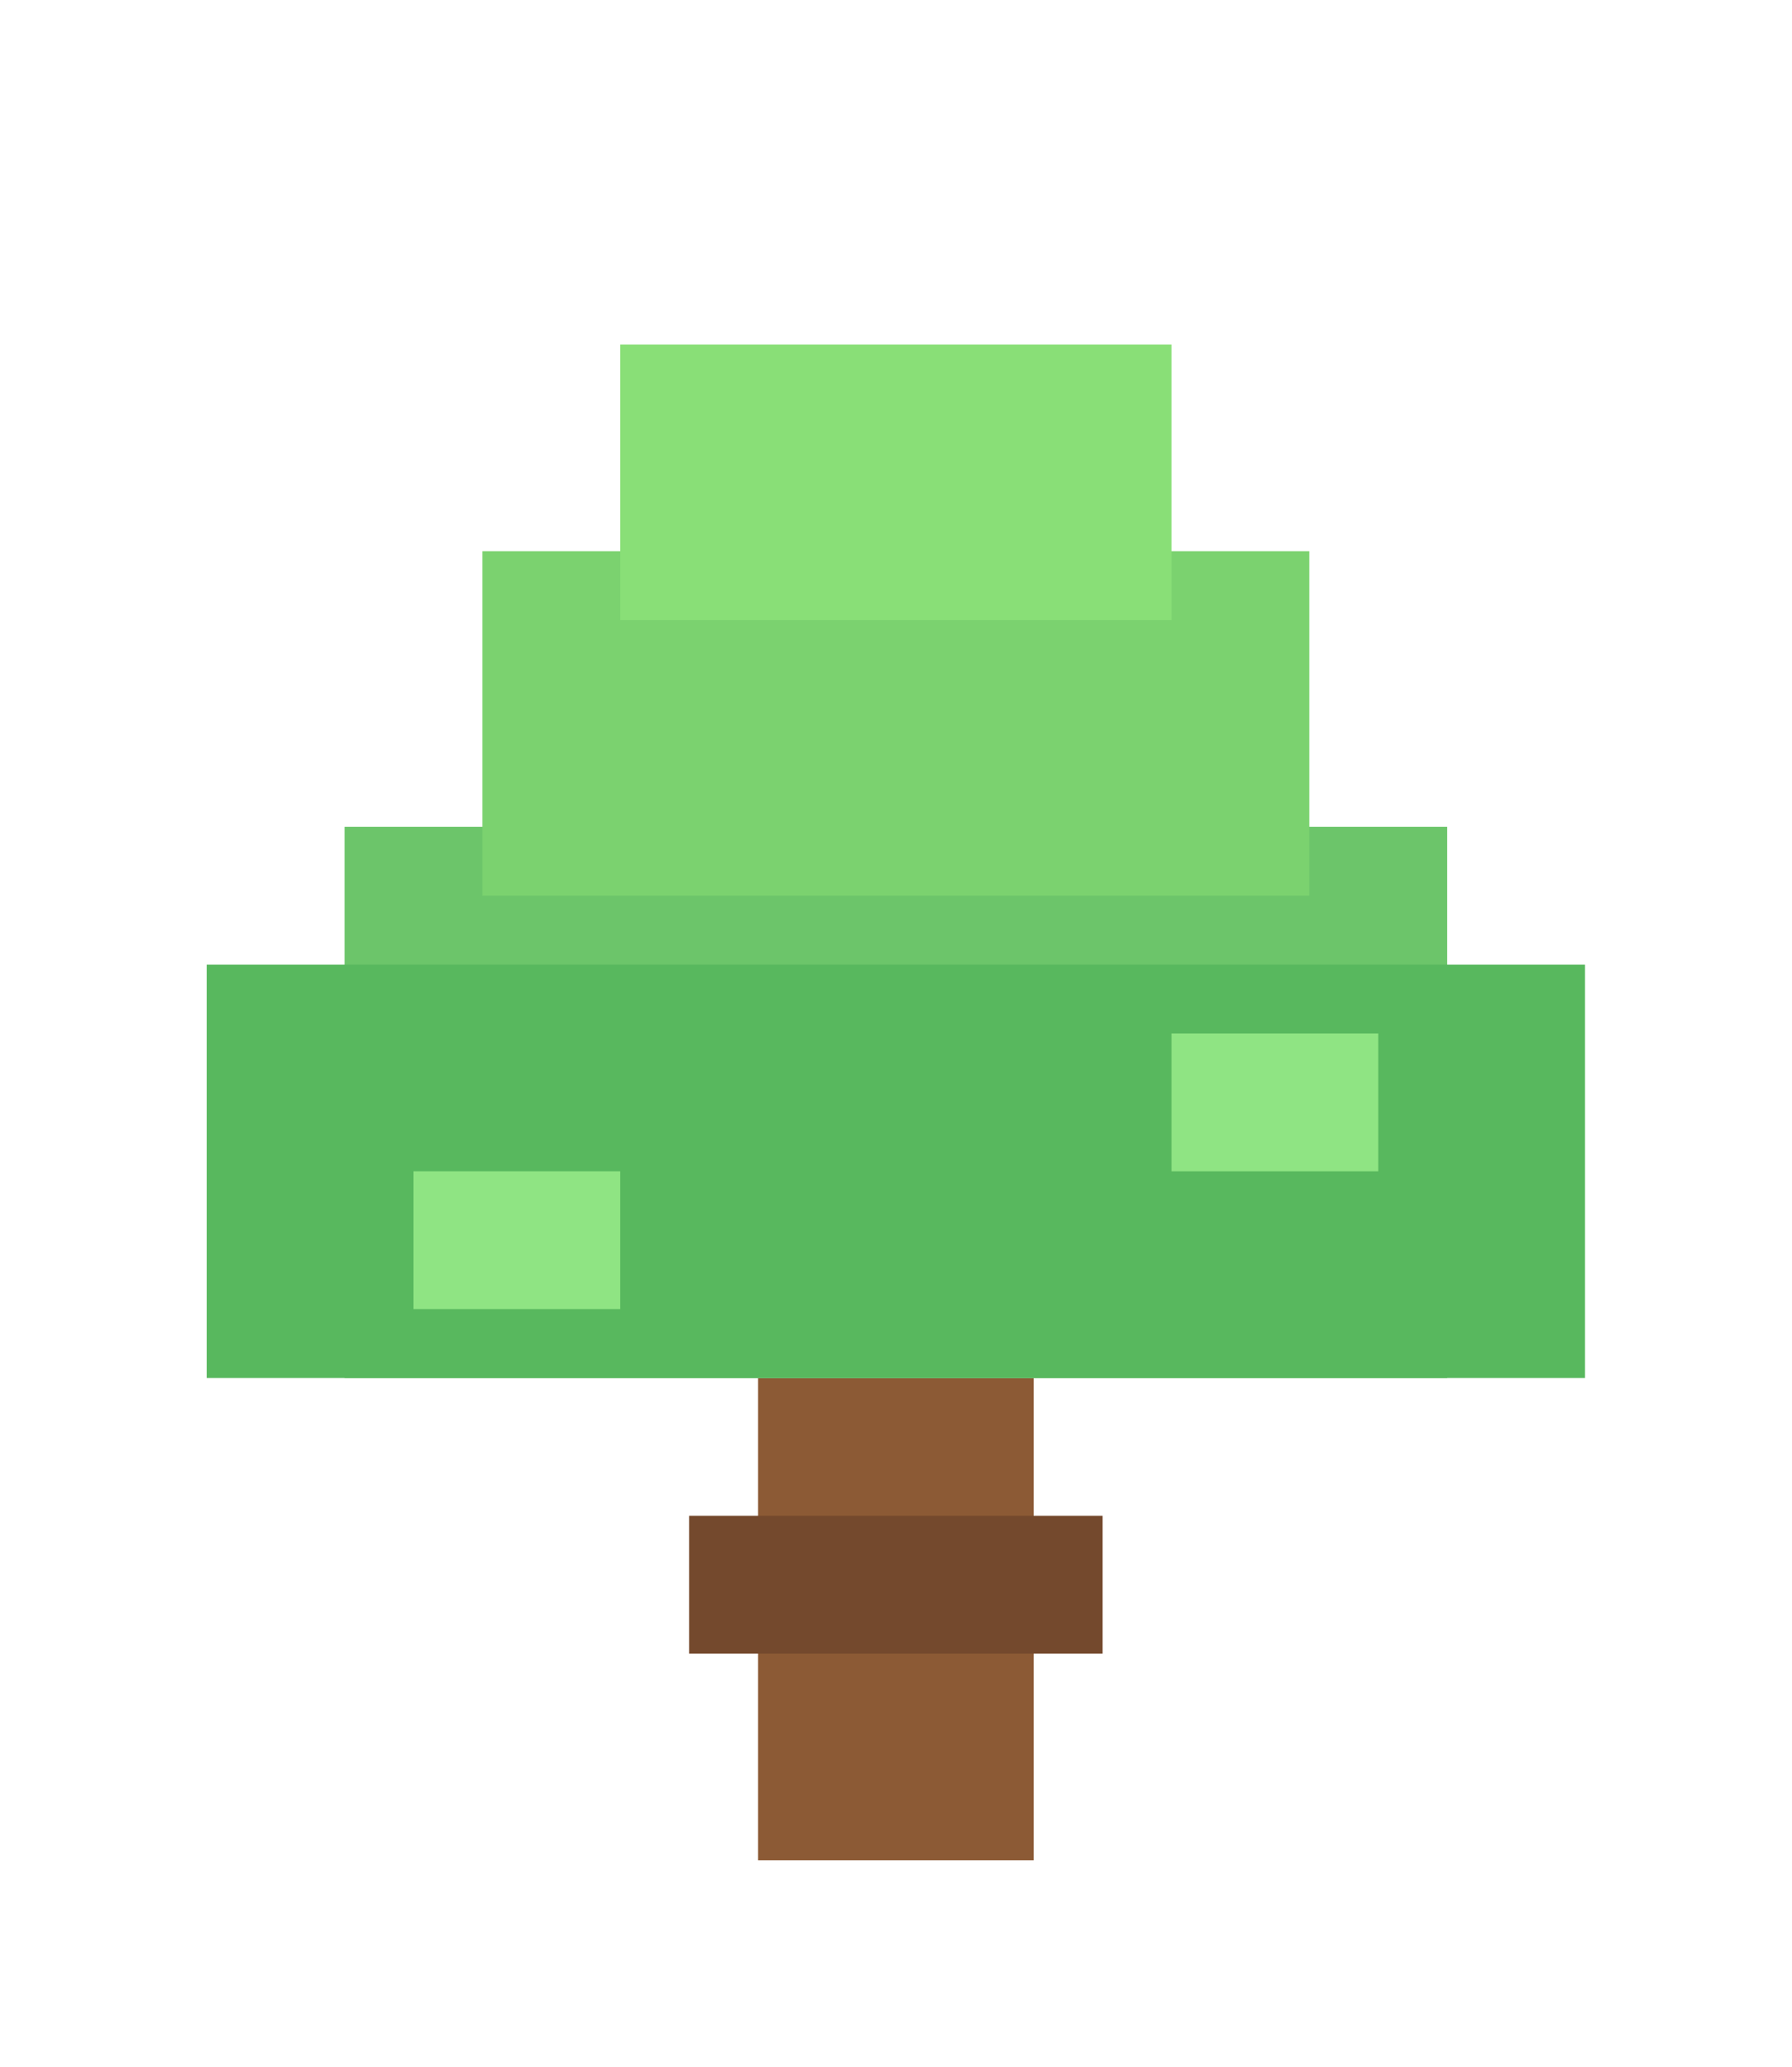
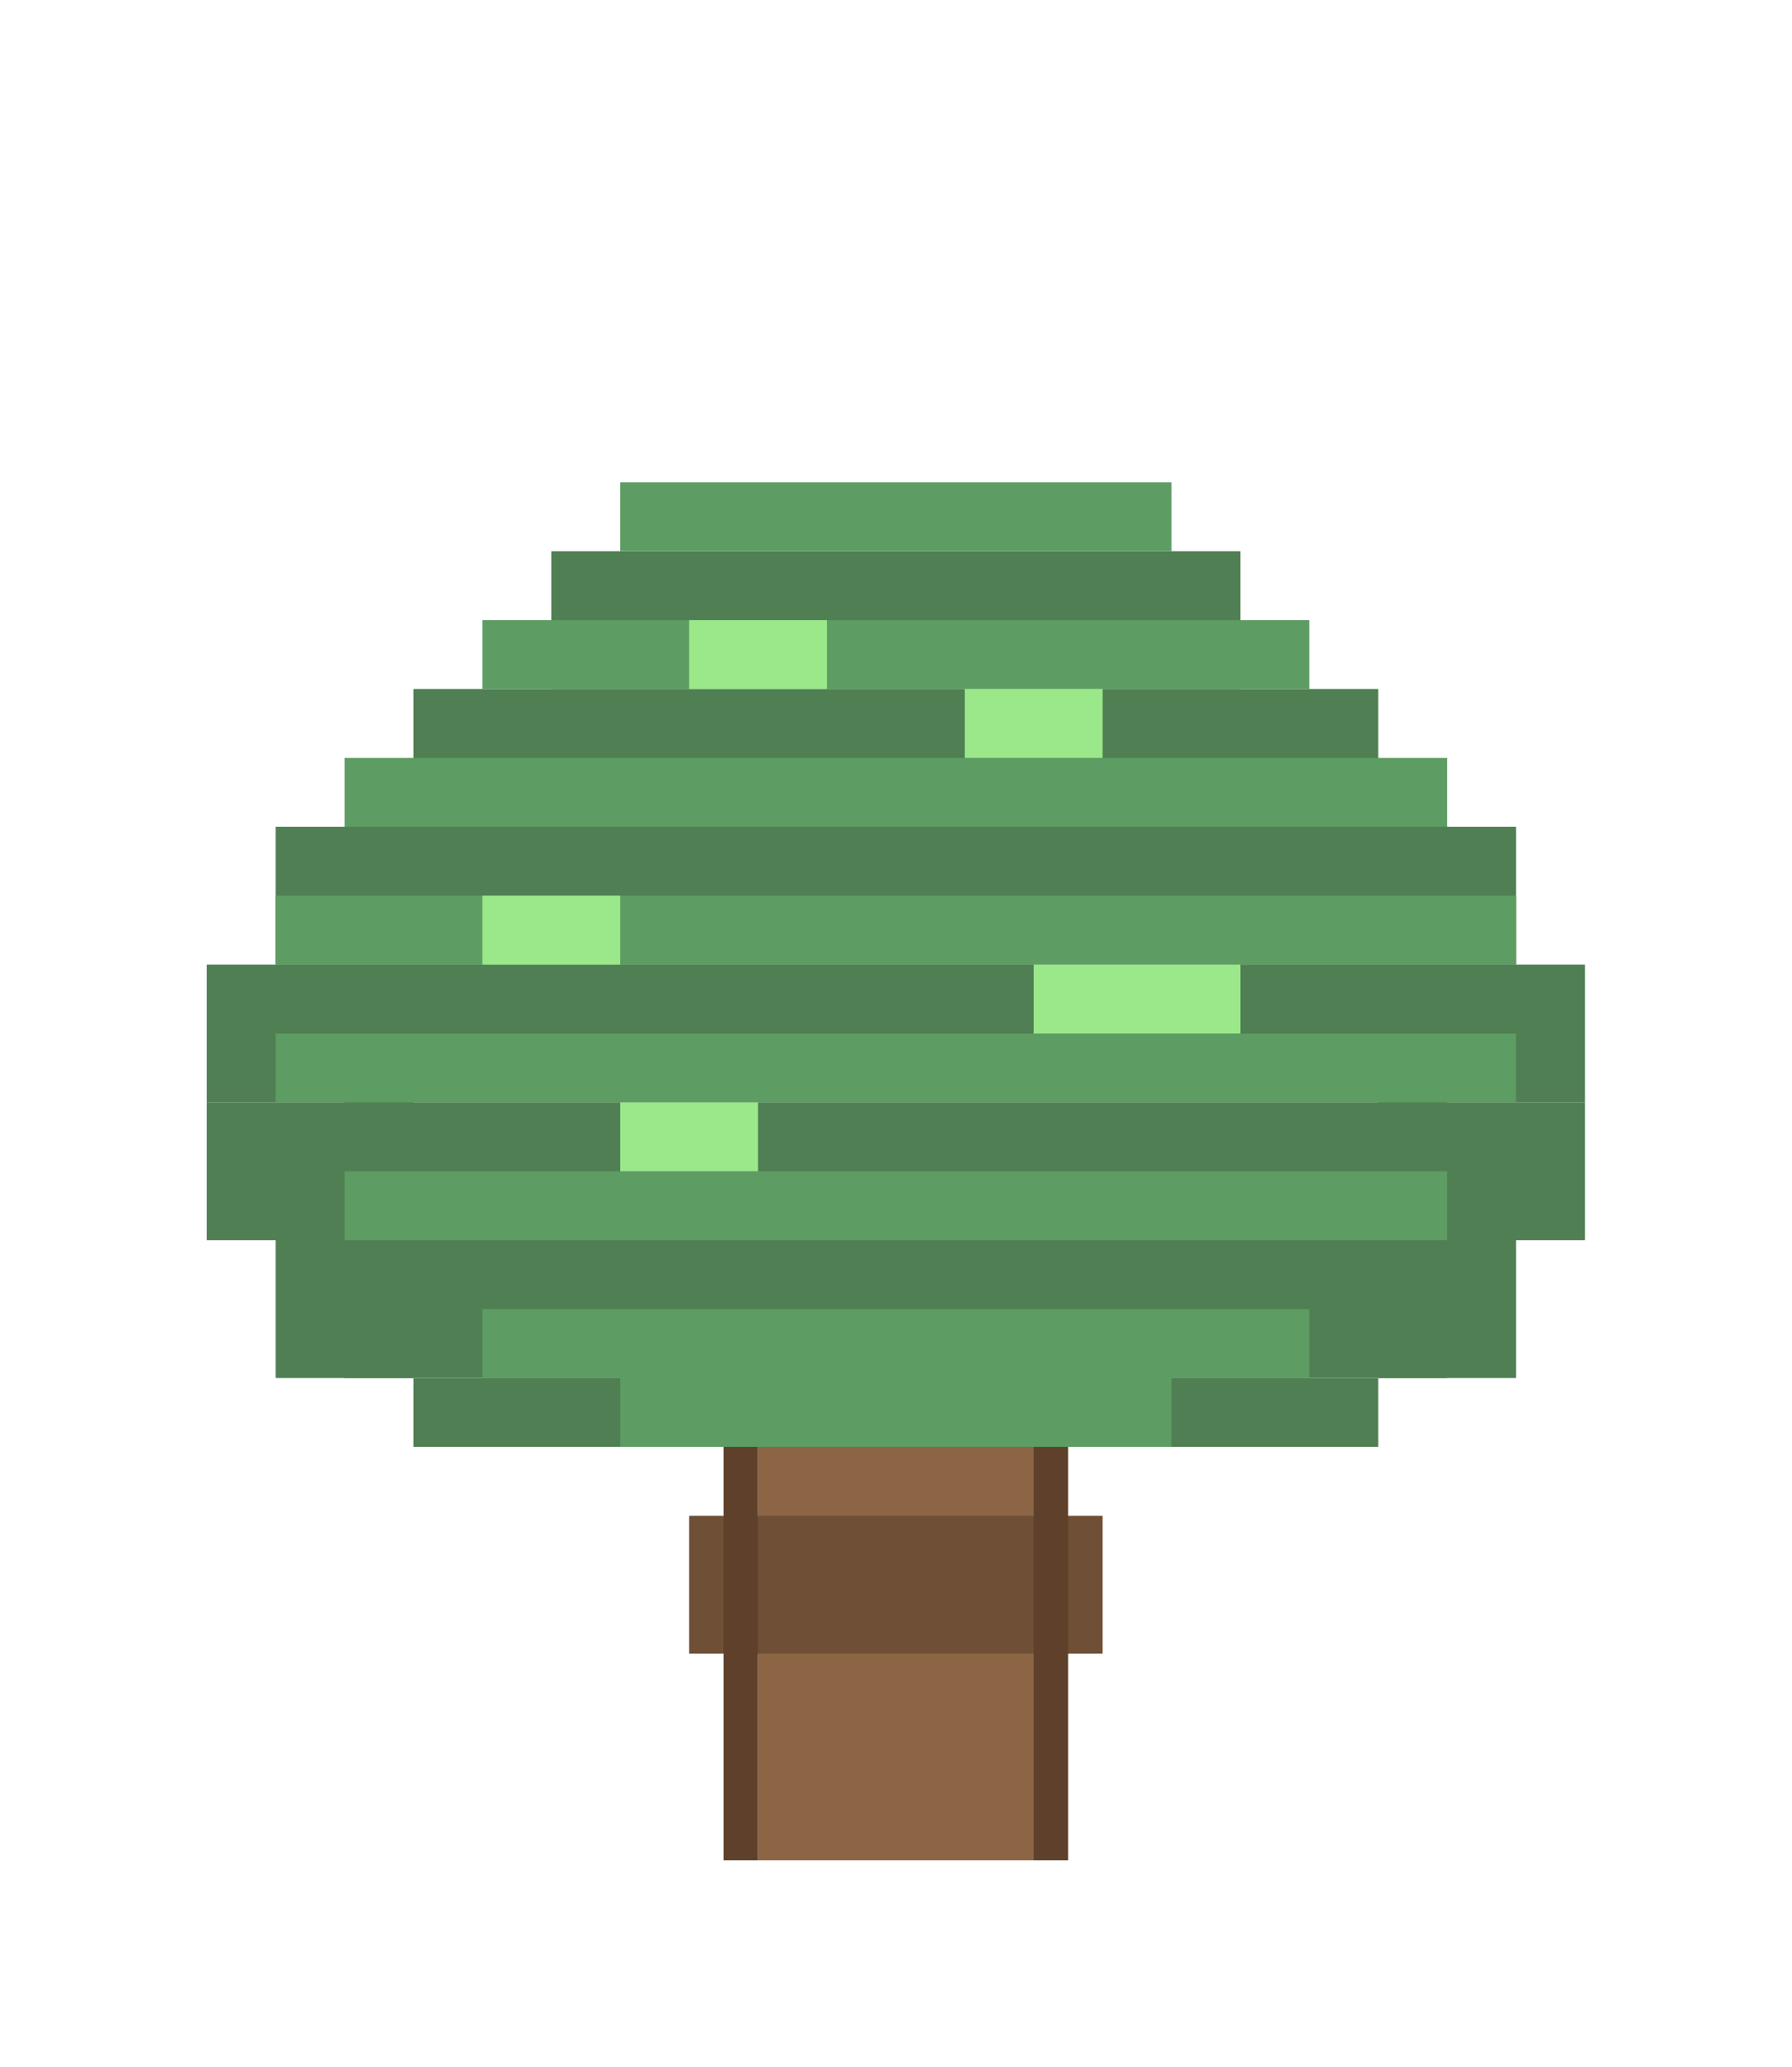
<svg xmlns="http://www.w3.org/2000/svg" width="52" height="60" viewBox="0 0 52 60">
  <rect width="52" height="60" fill="none" />
-   <rect x="22" y="40" width="8" height="14" fill="#8c5a35" />
-   <rect x="20" y="44" width="12" height="4" fill="#74492d" />
-   <rect x="10" y="24" width="32" height="16" fill="#6cc56a" />
-   <rect x="6" y="28" width="40" height="12" fill="#58b85e" />
-   <rect x="14" y="16" width="24" height="10" fill="#7bd26f" />
-   <rect x="18" y="10" width="16" height="8" fill="#89df77" />
-   <rect x="12" y="34" width="6" height="4" fill="#8fe483" />
-   <rect x="34" y="30" width="6" height="4" fill="#8fe483" />
+   <rect x="22" y="40" width="8" height="14" fill="#8b6544" />
+   <rect x="20" y="44" width="12" height="4" fill="#6f4f35" />
+   <rect x="21" y="40" width="1" height="14" fill="#5f412b" />
+   <rect x="30" y="40" width="1" height="14" fill="#5f412b" />
+   <rect x="10" y="30" width="2" height="10" fill="#4f7f53" />
+   <rect x="40" y="30" width="2" height="10" fill="#4f7f53" />
+   <rect x="16" y="16" width="20" height="4" fill="#4f7f53" />
+   <rect x="12" y="20" width="28" height="4" fill="#4f7f53" />
+   <rect x="8" y="24" width="36" height="4" fill="#4f7f53" />
+   <rect x="6" y="28" width="40" height="4" fill="#4f7f53" />
+   <rect x="6" y="32" width="40" height="4" fill="#4f7f53" />
+   <rect x="8" y="36" width="36" height="4" fill="#4f7f53" />
+   <rect x="12" y="40" width="28" height="2" fill="#4f7f53" />
+   <rect x="18" y="14" width="16" height="2" fill="#5d9c62" />
+   <rect x="14" y="18" width="24" height="2" fill="#5d9c62" />
+   <rect x="10" y="22" width="32" height="2" fill="#5d9c62" />
+   <rect x="8" y="26" width="36" height="2" fill="#5d9c62" />
+   <rect x="8" y="30" width="36" height="2" fill="#5d9c62" />
+   <rect x="10" y="34" width="32" height="2" fill="#5d9c62" />
+   <rect x="14" y="38" width="24" height="2" fill="#5d9c62" />
+   <rect x="18" y="40" width="16" height="2" fill="#5d9c62" />
+   <rect x="20" y="18" width="4" height="2" fill="#9be88b" />
+   <rect x="28" y="20" width="4" height="2" fill="#9be88b" />
+   <rect x="14" y="26" width="4" height="2" fill="#9be88b" />
+   <rect x="30" y="28" width="6" height="2" fill="#9be88b" />
+   <rect x="18" y="32" width="4" height="2" fill="#9be88b" />
</svg>
